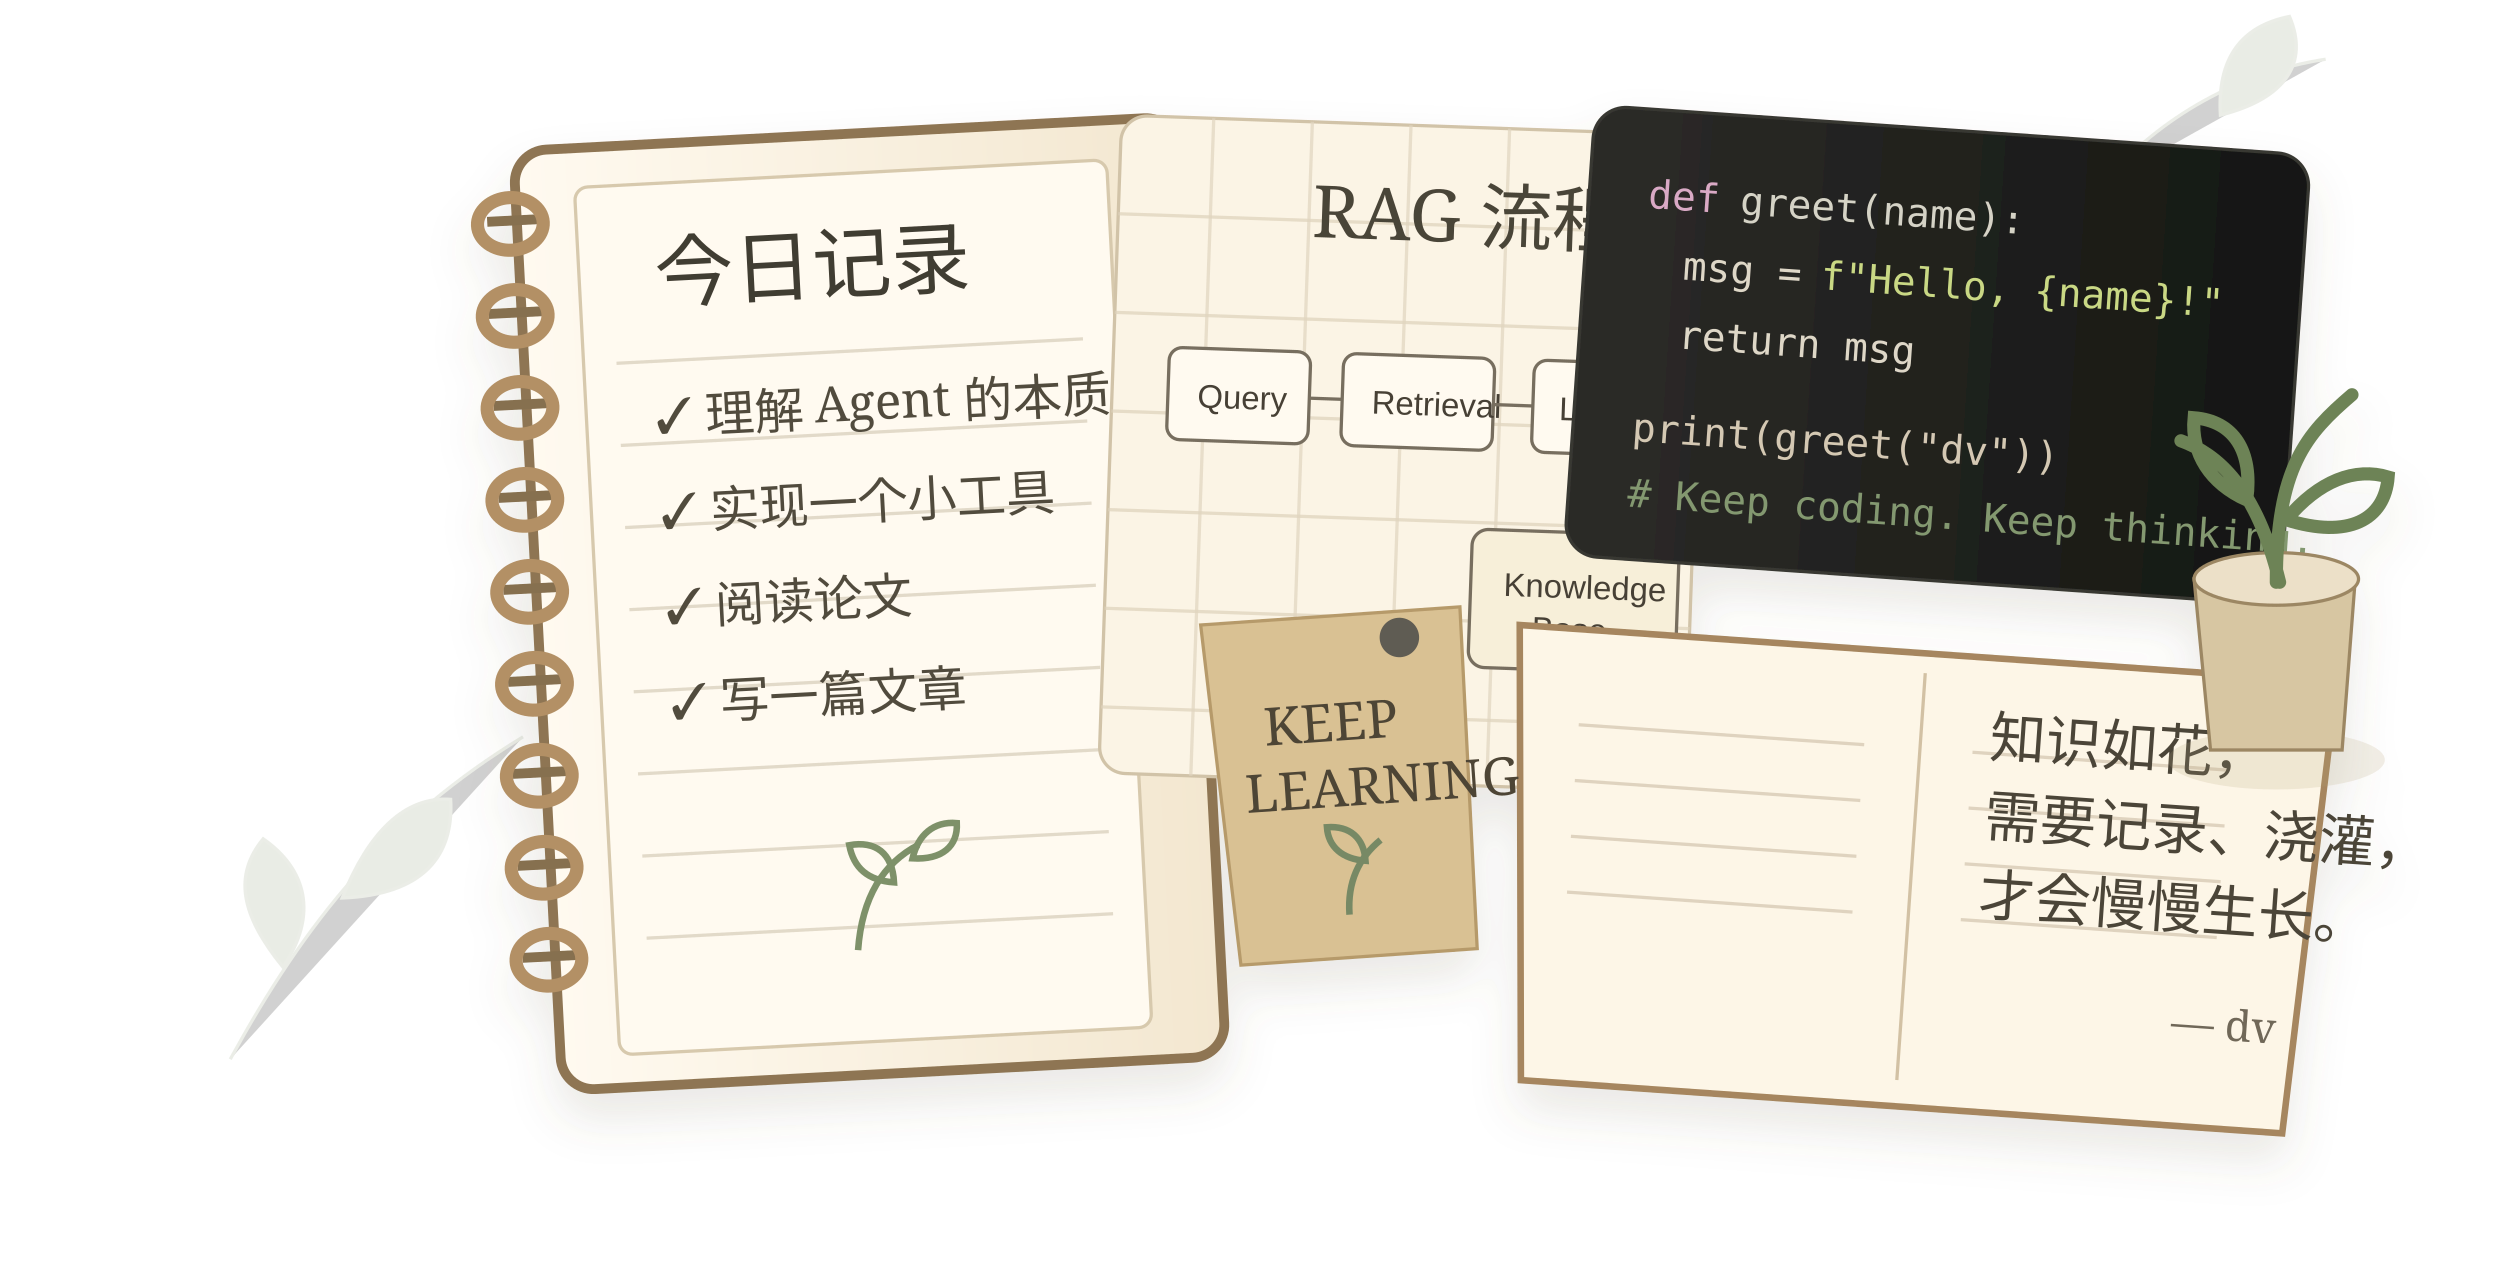
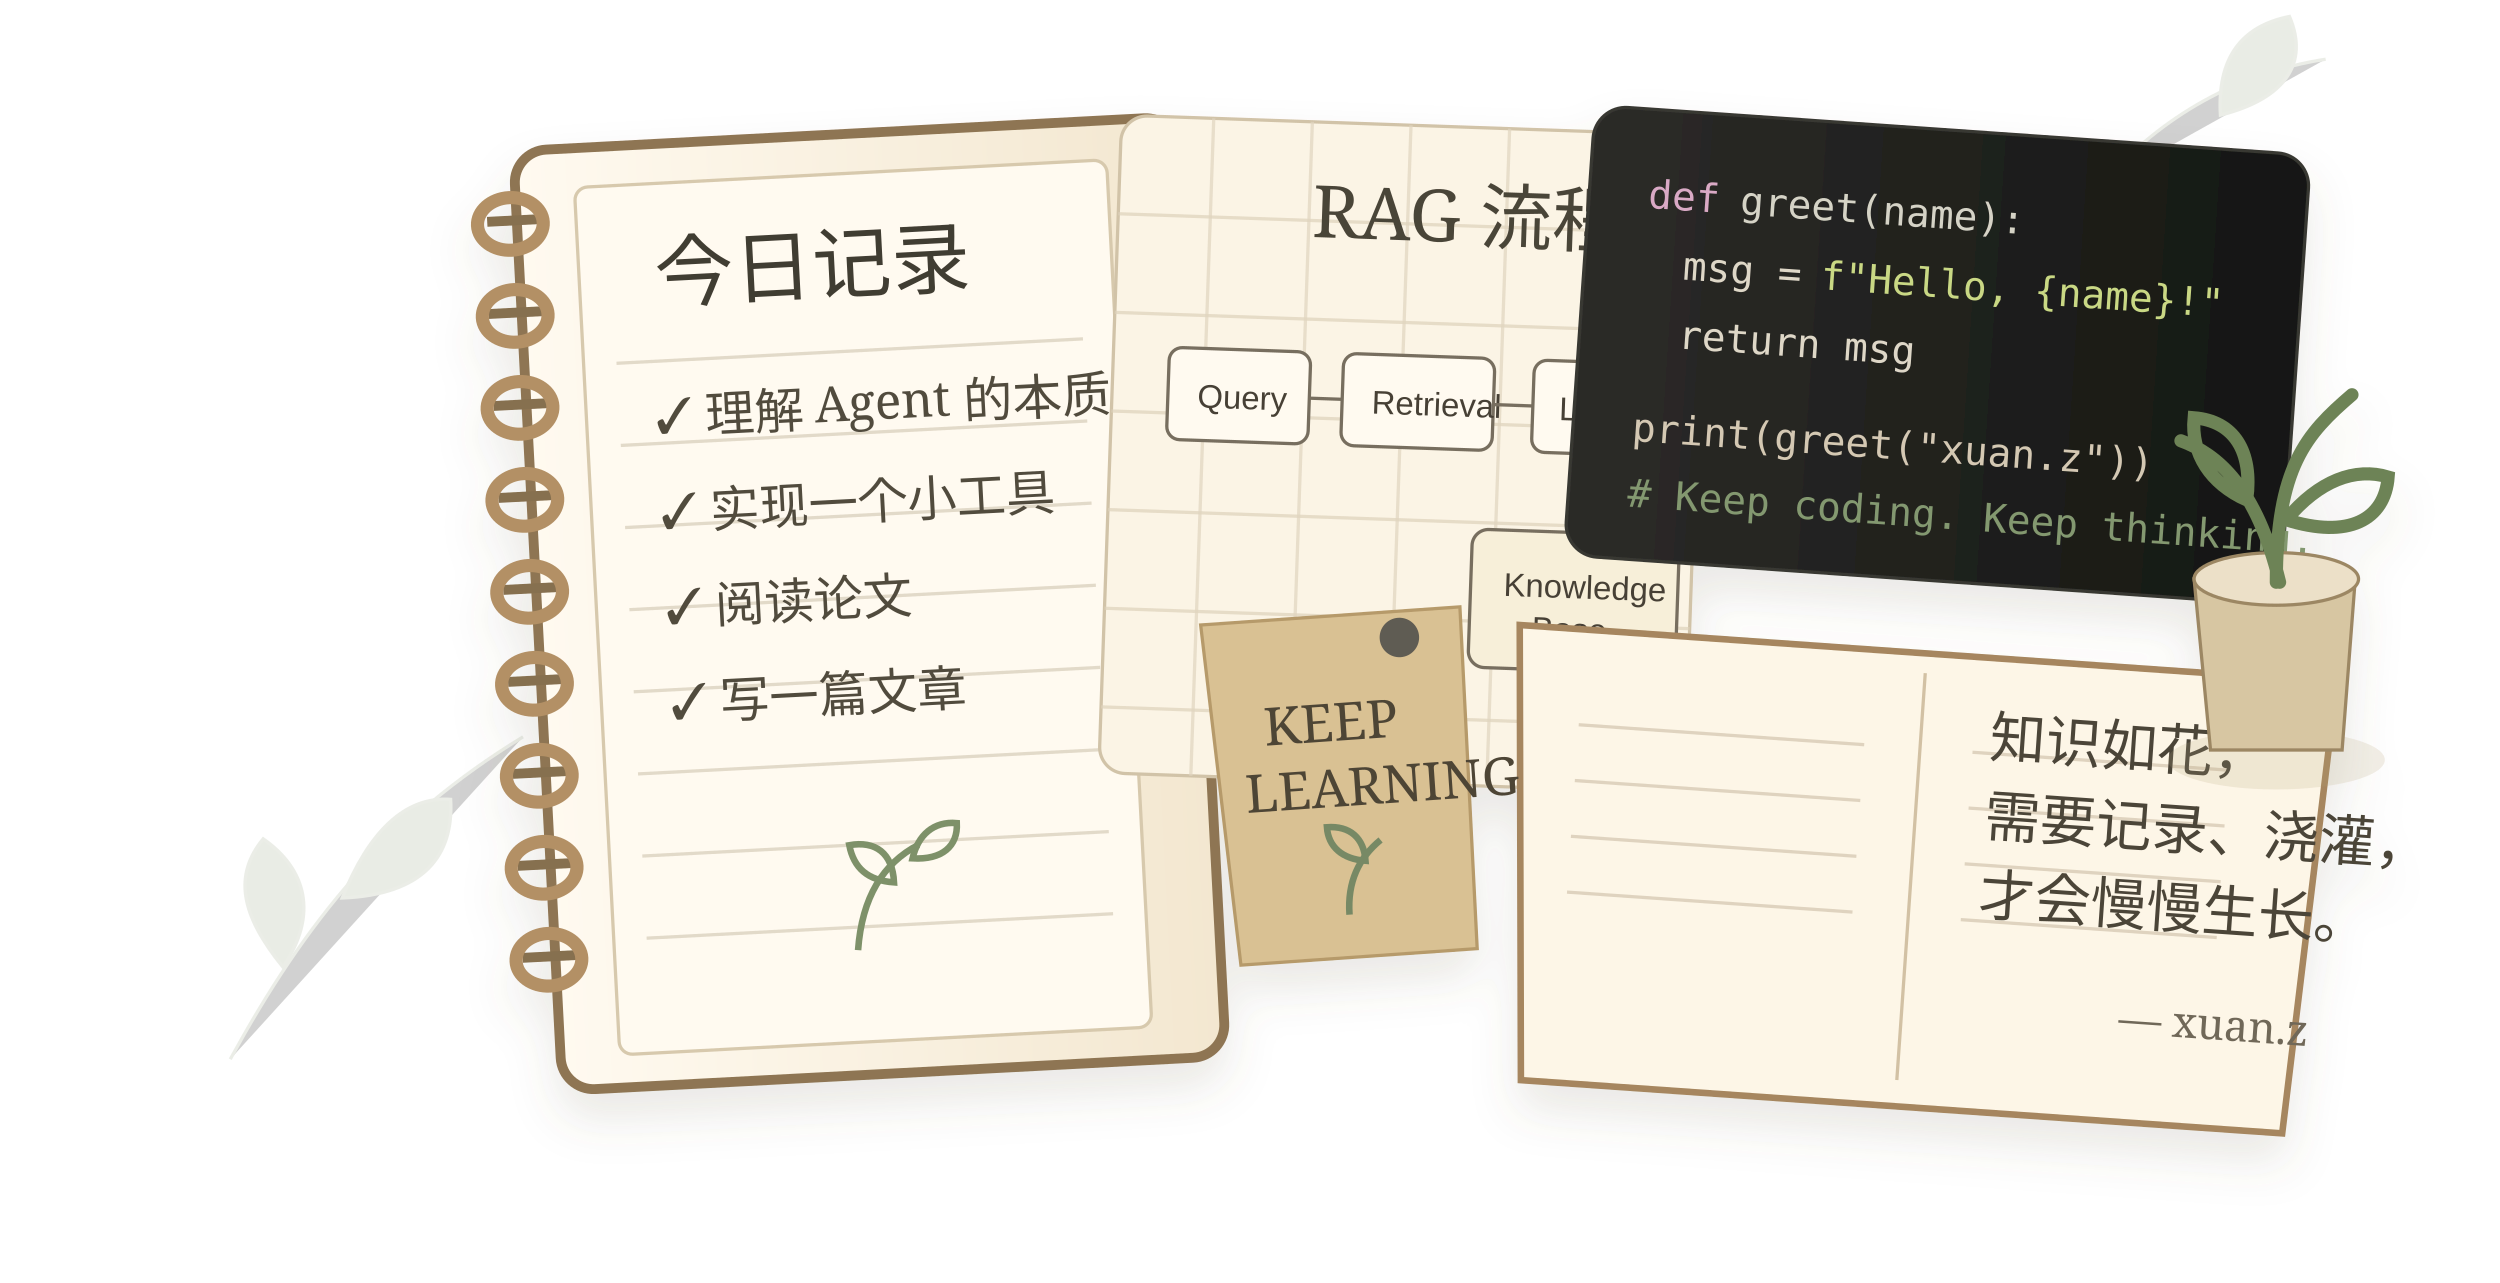
<svg xmlns="http://www.w3.org/2000/svg" viewBox="0 0 760 390" role="img" aria-labelledby="title desc">
  <defs>
    <filter id="shadow" x="-20%" y="-20%" width="140%" height="140%">
      <feDropShadow dx="0" dy="8" stdDeviation="7" flood-color="#6f5f45" flood-opacity=".14" />
    </filter>
    <linearGradient id="paper" x1="0" x2="1">
      <stop stop-color="#fffaf0" />
      <stop offset="1" stop-color="#f3e7d0" />
    </linearGradient>
    <linearGradient id="black" x1="0" x2="1">
      <stop stop-color="#2c2b28" />
      <stop offset="1" stop-color="#151713" />
    </linearGradient>
  </defs>
  <g opacity=".18" stroke="#8f9d7a" stroke-width="1">
    <path d="M70 322C93 280 118 249 159 224" />
    <path d="M86 294c-13-16-15-28-6-39 13 9 17 23 6 39Z" fill="#87986e" />
    <path d="M104 273c8-20 19-31 33-30 1 17-8 29-33 30Z" fill="#87986e" />
    <path d="M639 56c18-21 42-34 68-38" />
    <path d="M675 35c-1-17 6-27 21-30 6 14-1 25-21 30Z" fill="#87986e" />
  </g>
  <g filter="url(#shadow)">
    <g transform="translate(156 46) rotate(-3)">
      <rect x="0" y="0" width="202" height="286" rx="10" fill="url(#paper)" stroke="#8e7552" stroke-width="3" />
      <rect x="18" y="12" width="162" height="264" rx="4" fill="#fffaf0" stroke="#d7c9ad" />
      <g stroke="#cbbfa9" opacity=".55">
        <path d="M28 66h142" />
        <path d="M28 91h142" />
        <path d="M28 116h142" />
        <path d="M28 141h142" />
        <path d="M28 166h142" />
        <path d="M28 191h142" />
        <path d="M28 216h142" />
        <path d="M28 241h142" />
      </g>
      <text x="41" y="48" font-family="KaiTi, STKaiti, serif" font-size="24" fill="#413c32">今日记录</text>
      <g font-family="KaiTi, STKaiti, serif" font-size="15" fill="#514b3e">
        <text x="39" y="88">✓ 理解 Agent 的本质</text>
        <text x="39" y="117">✓ 实现一个小工具</text>
        <text x="39" y="146">✓ 阅读论文</text>
        <text x="39" y="175">✓ 写一篇文章</text>
      </g>
      <g fill="none" stroke="#7e9169" stroke-width="2">
        <path d="M92 248c2-16 9-26 20-31" />
        <path d="M104 228c-8-1-12-5-13-12 8-1 13 3 13 12Z" />
        <path d="M110 221c2-7 7-11 14-10 0 7-5 11-14 10Z" />
      </g>
      <g stroke="#866f4f" stroke-width="3">
        <path d="M9 21h-18" />
        <path d="M8 49h-18" />
        <path d="M8 77h-18" />
        <path d="M8 105h-18" />
        <path d="M8 133h-18" />
        <path d="M8 161h-18" />
        <path d="M8 189h-18" />
        <path d="M8 217h-18" />
        <path d="M8 245h-18" />
      </g>
      <g fill="none" stroke="#b39065" stroke-width="4">
        <ellipse cx="-2" cy="22" rx="10" ry="8" />
        <ellipse cx="-2" cy="50" rx="10" ry="8" />
        <ellipse cx="-2" cy="78" rx="10" ry="8" />
        <ellipse cx="-2" cy="106" rx="10" ry="8" />
        <ellipse cx="-2" cy="134" rx="10" ry="8" />
        <ellipse cx="-2" cy="162" rx="10" ry="8" />
        <ellipse cx="-2" cy="190" rx="10" ry="8" />
        <ellipse cx="-2" cy="218" rx="10" ry="8" />
        <ellipse cx="-2" cy="246" rx="10" ry="8" />
      </g>
    </g>
    <g transform="translate(341 35) rotate(2)">
      <rect width="178" height="200" rx="8" fill="#fbf4e5" stroke="#d1c3a8" />
      <g stroke="#ddd1ba" opacity=".7">
        <path d="M0 30h178" />
        <path d="M0 60h178" />
        <path d="M0 90h178" />
        <path d="M0 120h178" />
        <path d="M0 150h178" />
        <path d="M0 180h178" />
      </g>
      <g stroke="#dfd4bf" opacity=".7">
        <path d="M28 0v200" />
        <path d="M58 0v200" />
        <path d="M88 0v200" />
        <path d="M118 0v200" />
        <path d="M148 0v200" />
      </g>
      <text x="59" y="35" font-family="KaiTi, STKaiti, serif" font-size="22" fill="#4a4438">RAG 流程</text>
      <g font-family="Arial, sans-serif" font-size="10" fill="#464035" stroke="#776e5e" stroke-width="1">
        <rect x="17" y="70" width="43" height="28" rx="4" fill="#fffaf0" />
        <rect x="70" y="70" width="46" height="28" rx="4" fill="#fffaf0" />
        <rect x="128" y="70" width="34" height="28" rx="4" fill="#fffaf0" />
        <text x="26" y="88" stroke="none">Query</text>
        <text x="79" y="88" stroke="none">Retrieval</text>
        <text x="136" y="88" stroke="none">LLM</text>
        <path d="M60 84h10M116 84h12" fill="none" />
        <path d="M145 99v21" fill="none" />
        <rect x="111" y="122" width="63" height="42" rx="5" fill="#f7efd9" />
        <text x="121" y="142" stroke="none">Knowledge</text>
        <text x="130" y="155" stroke="none">Base</text>
      </g>
    </g>
    <g transform="translate(485 32) rotate(4)">
      <rect width="218" height="137" rx="10" fill="url(#black)" stroke="#373732" />
      <g font-family="monospace" font-size="12">
        <text x="18" y="30" fill="#d9a9c5">def</text>
        <text x="46" y="30" fill="#d5d3c6">greet(name):</text>
        <text x="30" y="51" fill="#ded7c7">msg = </text>
        <text x="72" y="51" fill="#c9d884">f"Hello, {name}!"</text>
        <text x="30" y="72" fill="#ded7c7">return msg</text>
-         <text x="18" y="101" fill="#d4c8b3">print(greet("dv"))</text>
+         <text x="18" y="101" fill="#d4c8b3">print(greet("xuan.z"))</text>
        <text x="18" y="121" fill="#83986f"># Keep coding. Keep thinking.</text>
      </g>
    </g>
    <g transform="translate(462 190) rotate(4)">
      <path d="M0 0h249l-7 138H10Z" fill="#fdf6e7" stroke="#a6865e" stroke-width="2" />
      <path d="M124 6v124" stroke="#d2c1a4" />
      <path d="M20 29h87M20 46h87M20 63h87M20 80h87M140 29h78M140 46h78M140 63h78M140 80h78" stroke="#dfd3bf" />
      <text x="145" y="30" font-family="KaiTi, STKaiti, serif" font-size="17" fill="#4b4539">知识如花，</text>
      <text x="145" y="54" font-family="KaiTi, STKaiti, serif" font-size="17" fill="#4b4539">需要记录、浇灌，</text>
      <text x="145" y="78" font-family="KaiTi, STKaiti, serif" font-size="17" fill="#4b4539">才会慢慢生长。</text>
-       <text x="206" y="111" font-family="serif" font-size="13" fill="#6f6758">— dv</text>
+       <text x="190" y="111" font-family="serif" font-size="13" fill="#6f6758">— xuan.z</text>
    </g>
    <g transform="translate(365 190) rotate(-4)">
      <path d="M0 0h79l-2 104H5Z" fill="#d9c193" stroke="#b69a6a" />
      <text x="17" y="38" font-family="serif" font-size="16" fill="#4e4536">KEEP</text>
      <text x="10" y="58" font-family="serif" font-size="16" fill="#4e4536">LEARNING</text>
      <g fill="none" stroke="#778965" stroke-width="2">
        <path d="M39 91c0-10 4-17 11-22" />
        <path d="M45 75c-7-1-11-5-11-11 7 0 11 4 11 11Z" />
      </g>
      <circle cx="60" cy="8" r="6" fill="#5f5b52" />
    </g>
    <g transform="translate(661 142)">
      <ellipse cx="31" cy="89" rx="33" ry="9" fill="#b49e77" opacity=".18" />
      <path d="M6 34h49l-4 52H11Z" fill="#d7c6a2" stroke="#9c8764" />
      <ellipse cx="31" cy="34" rx="25" ry="8" fill="#ece0c8" stroke="#9c8764" />
      <path d="M31 35c0-35 9-45 23-57M32 35c-7-29-19-39-30-43M34 16c10-12 21-16 31-13-1 13-12 19-31 13ZM22 10c-11-5-17-14-16-25 12 1 18 10 16 25Z" fill="none" stroke="#6d8356" stroke-width="4" stroke-linecap="round" />
    </g>
  </g>
</svg>
